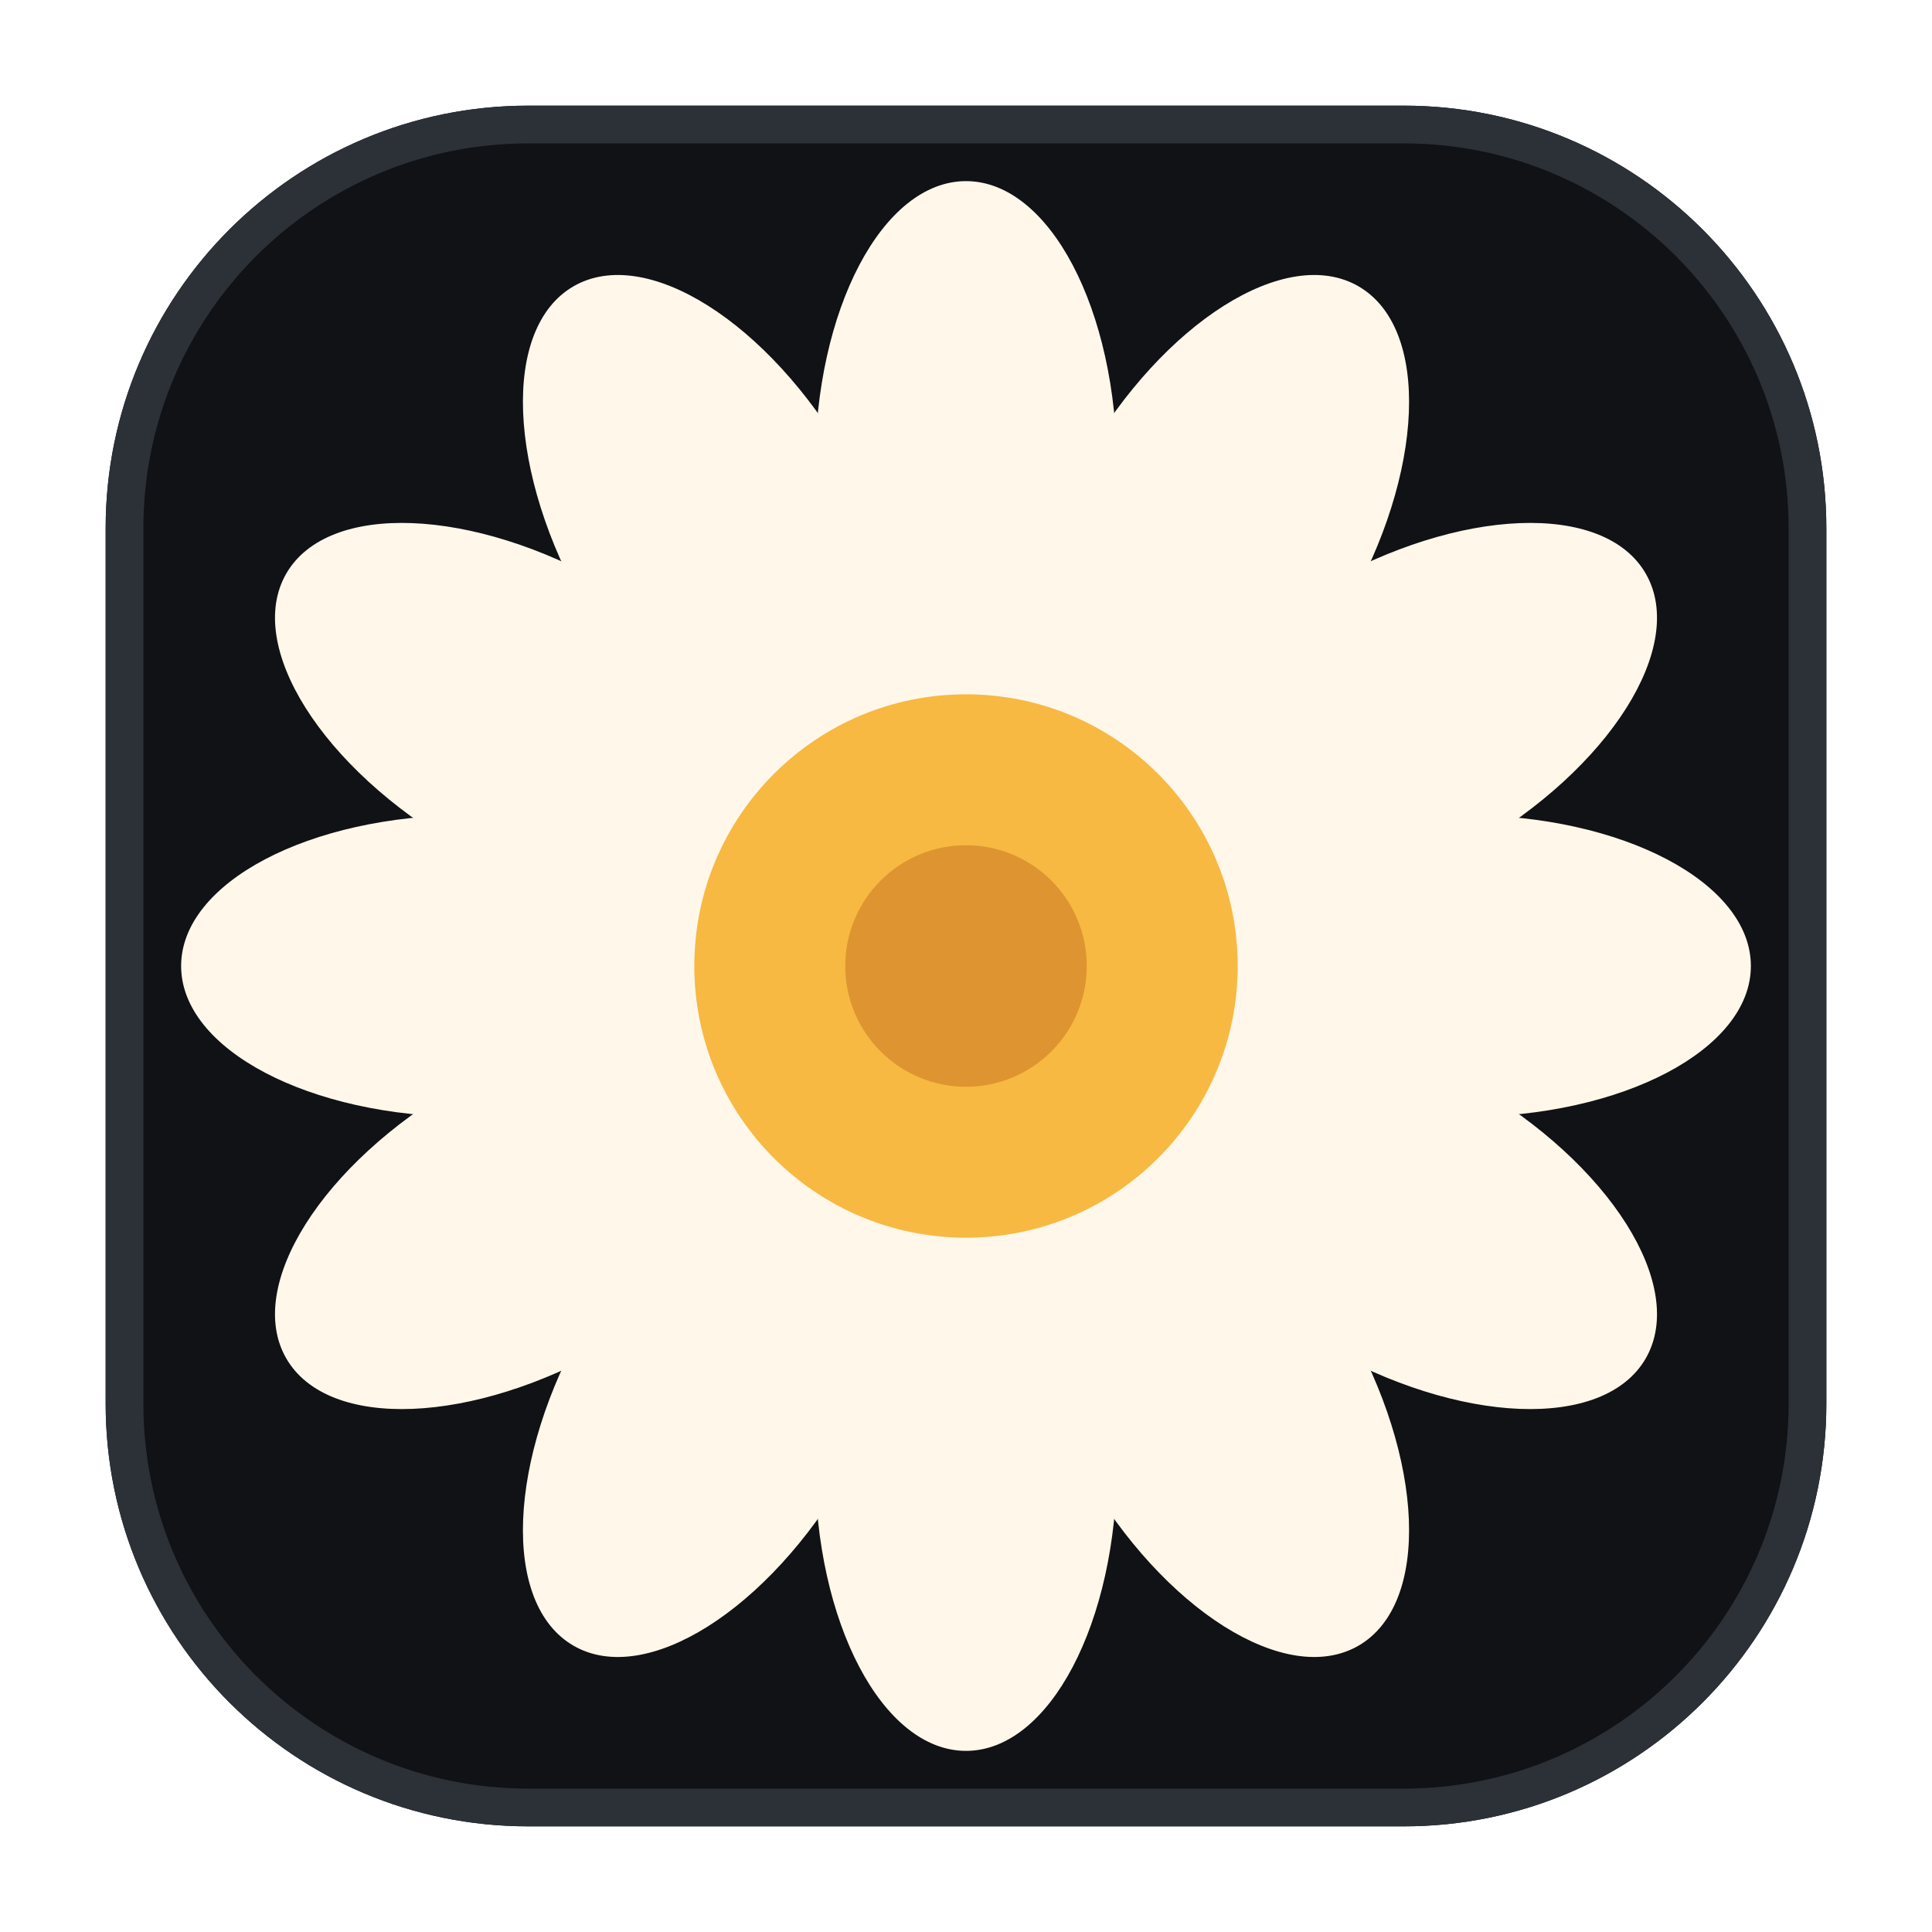
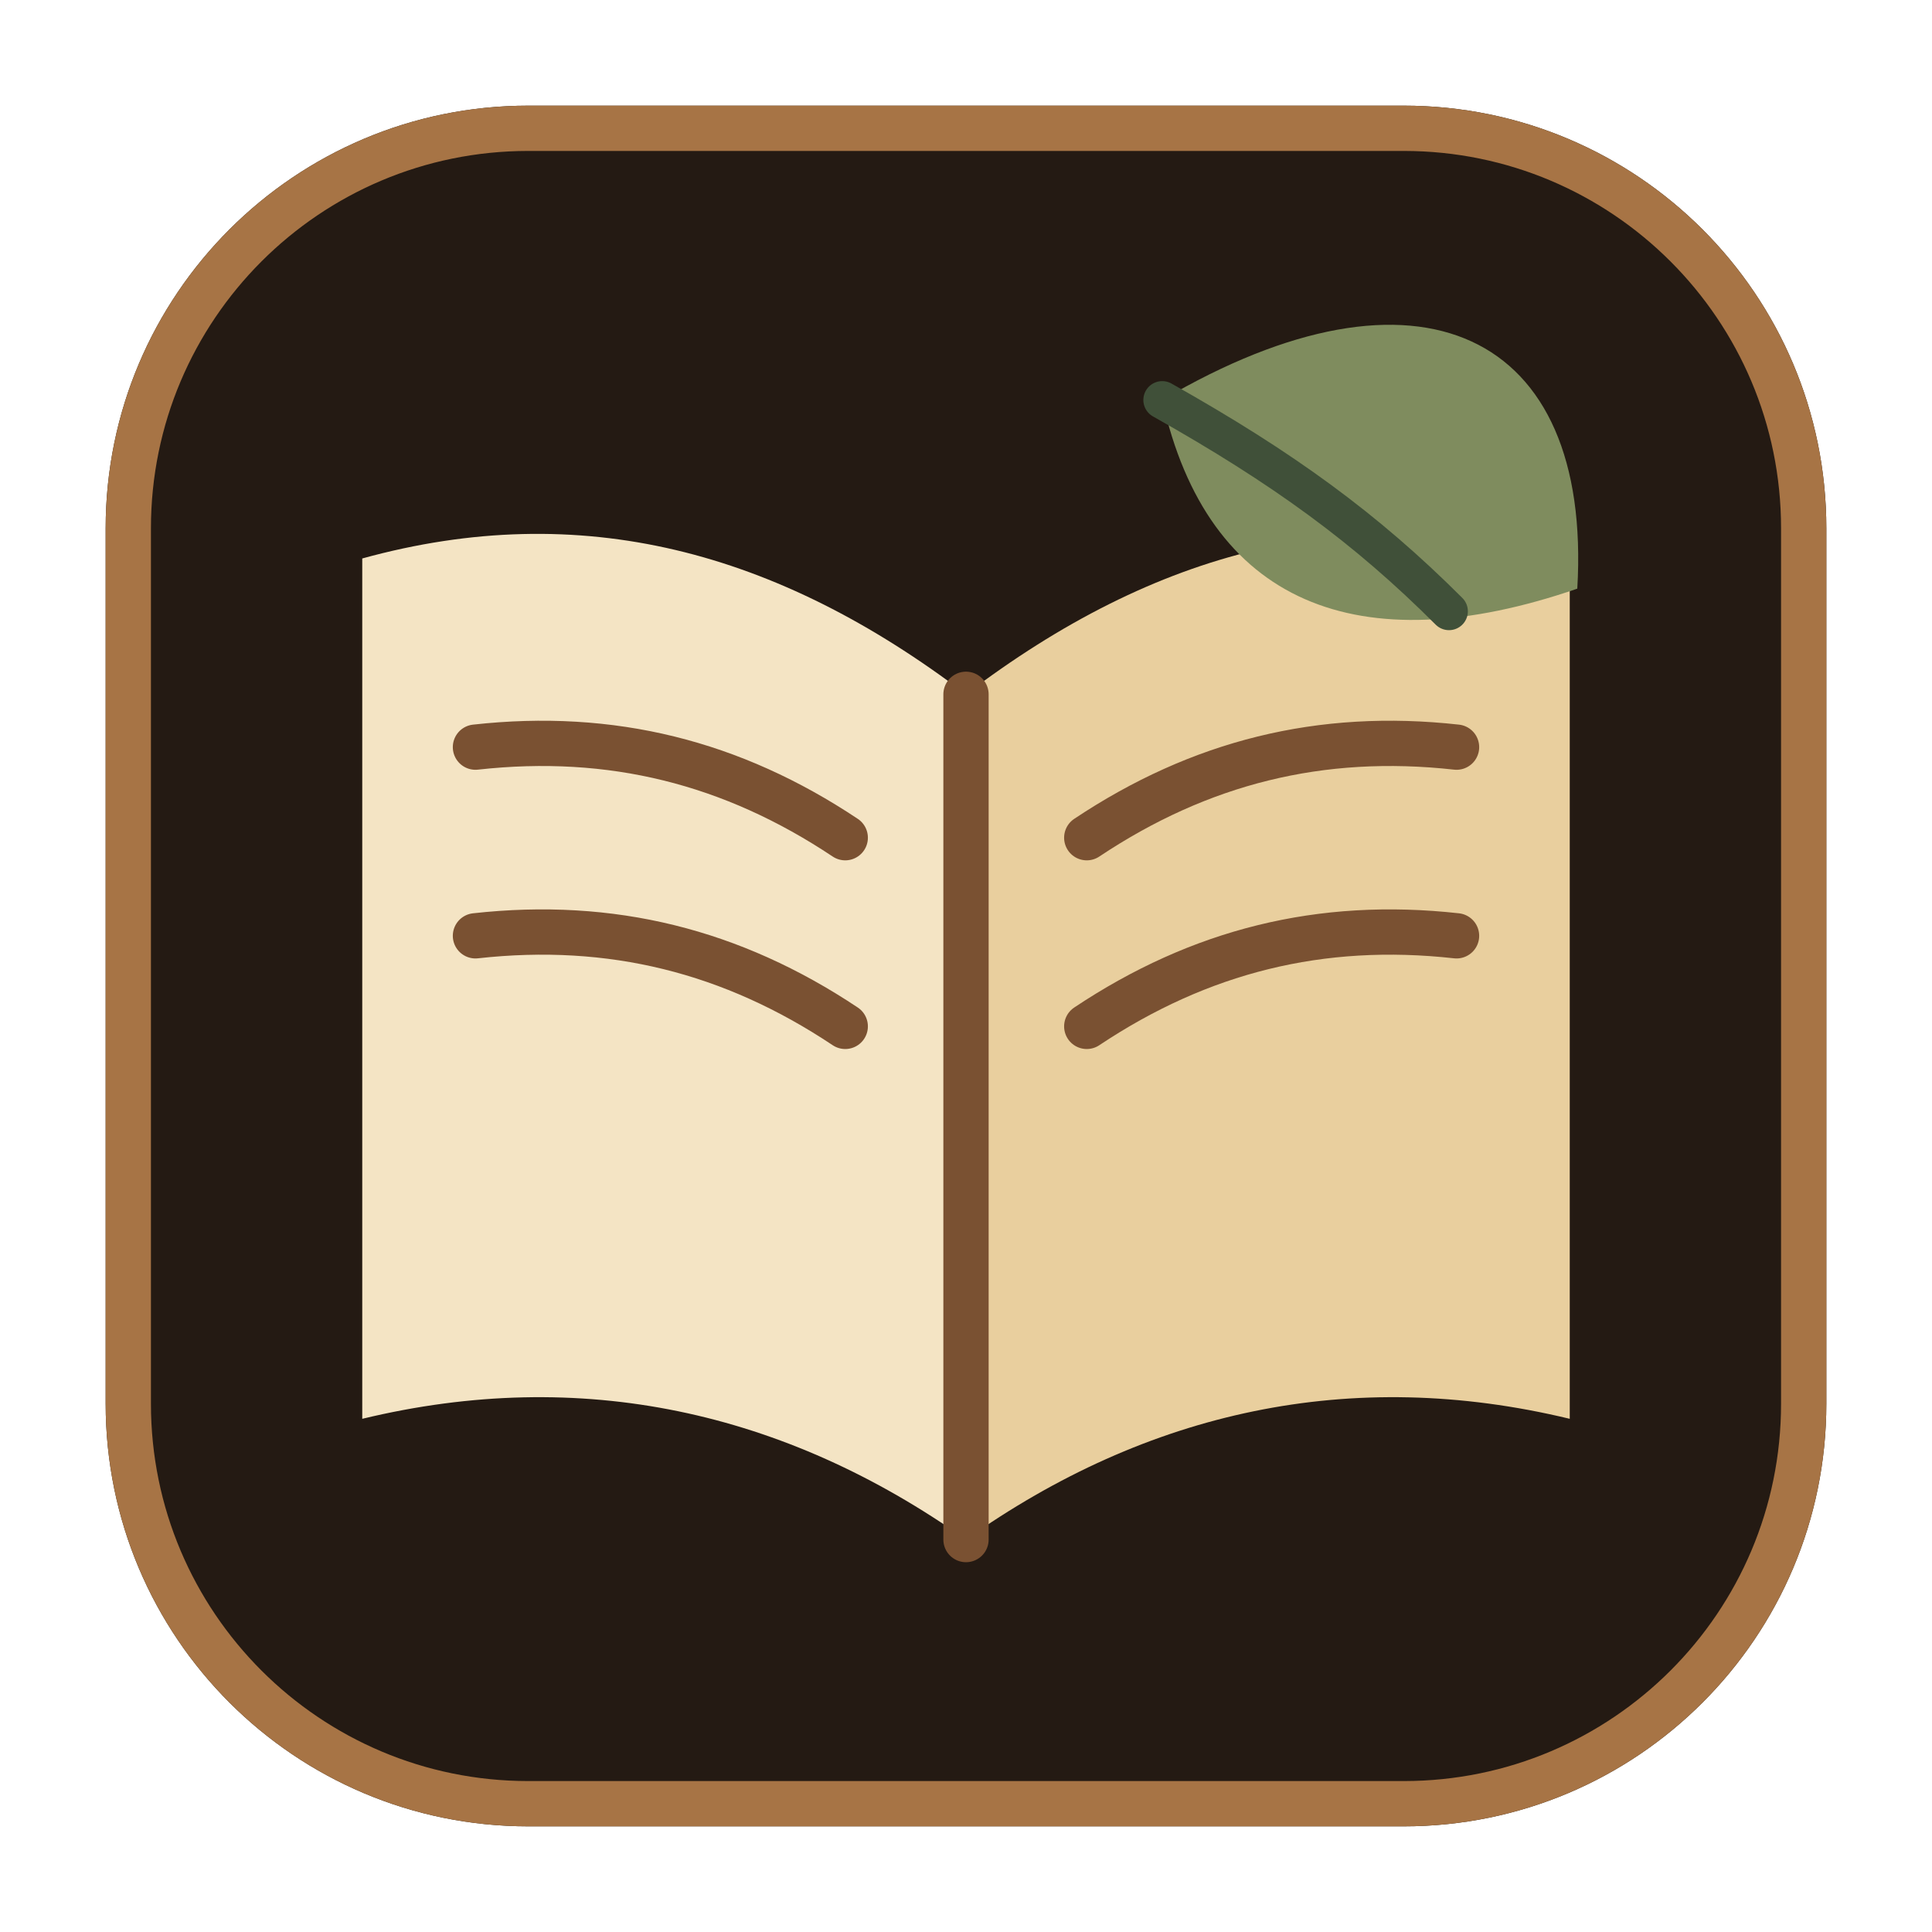
<svg xmlns="http://www.w3.org/2000/svg" width="256" height="256" viewBox="0 0 256 256" fill="none">
-   <rect x="14" y="14" width="228" height="228" rx="56" fill="#101215" />
-   <rect x="16.5" y="16.5" width="223" height="223" rx="53.5" stroke="#2C3138" stroke-width="5" />
-   <g fill="#FFF7EA">
-     <ellipse cx="128" cy="62" rx="20" ry="38" />
-     <ellipse cx="128" cy="62" rx="20" ry="38" transform="rotate(30 128 128)" />
-     <ellipse cx="128" cy="62" rx="20" ry="38" transform="rotate(60 128 128)" />
-     <ellipse cx="128" cy="62" rx="20" ry="38" transform="rotate(90 128 128)" />
-     <ellipse cx="128" cy="62" rx="20" ry="38" transform="rotate(120 128 128)" />
-     <ellipse cx="128" cy="62" rx="20" ry="38" transform="rotate(150 128 128)" />
-     <ellipse cx="128" cy="62" rx="20" ry="38" transform="rotate(180 128 128)" />
-     <ellipse cx="128" cy="62" rx="20" ry="38" transform="rotate(210 128 128)" />
-     <ellipse cx="128" cy="62" rx="20" ry="38" transform="rotate(240 128 128)" />
-     <ellipse cx="128" cy="62" rx="20" ry="38" transform="rotate(270 128 128)" />
-     <ellipse cx="128" cy="62" rx="20" ry="38" transform="rotate(300 128 128)" />
-     <ellipse cx="128" cy="62" rx="20" ry="38" transform="rotate(330 128 128)" />
-   </g>
-   <circle cx="128" cy="128" r="36" fill="#F7B941" />
-   <circle cx="128" cy="128" r="16" fill="#DE9430" />
+   <rect x="14" y="14" width="228" height="228" rx="56" fill="#241A13" />
+   <rect x="17" y="17" width="222" height="222" rx="53" stroke="#A77445" stroke-width="6" />
+   <path d="M48 74c29-8 55-1 80 18v112c-24-17-51-23-80-16V74Z" fill="#F4E4C4" />
+   <path d="M208 74c-29-8-55-1-80 18v112c24-17 51-23 80-16V74Z" fill="#E9CF9E" />
+   <path d="M128 92v112M63 99c18-2 34 2 49 12M63 124c18-2 34 2 49 12M193 99c-18-2-34 2-49 12M193 124c-18-2-34 2-49 12" stroke="#7A5132" stroke-width="6" stroke-linecap="round" />
+   <path d="M154 53c34-20 57-9 55 25-29 10-49 2-55-25Z" fill="#7F8C5E" />
+   <path d="M154 53c16 9 27 17 38 28" stroke="#405039" stroke-width="5" stroke-linecap="round" />
</svg>
